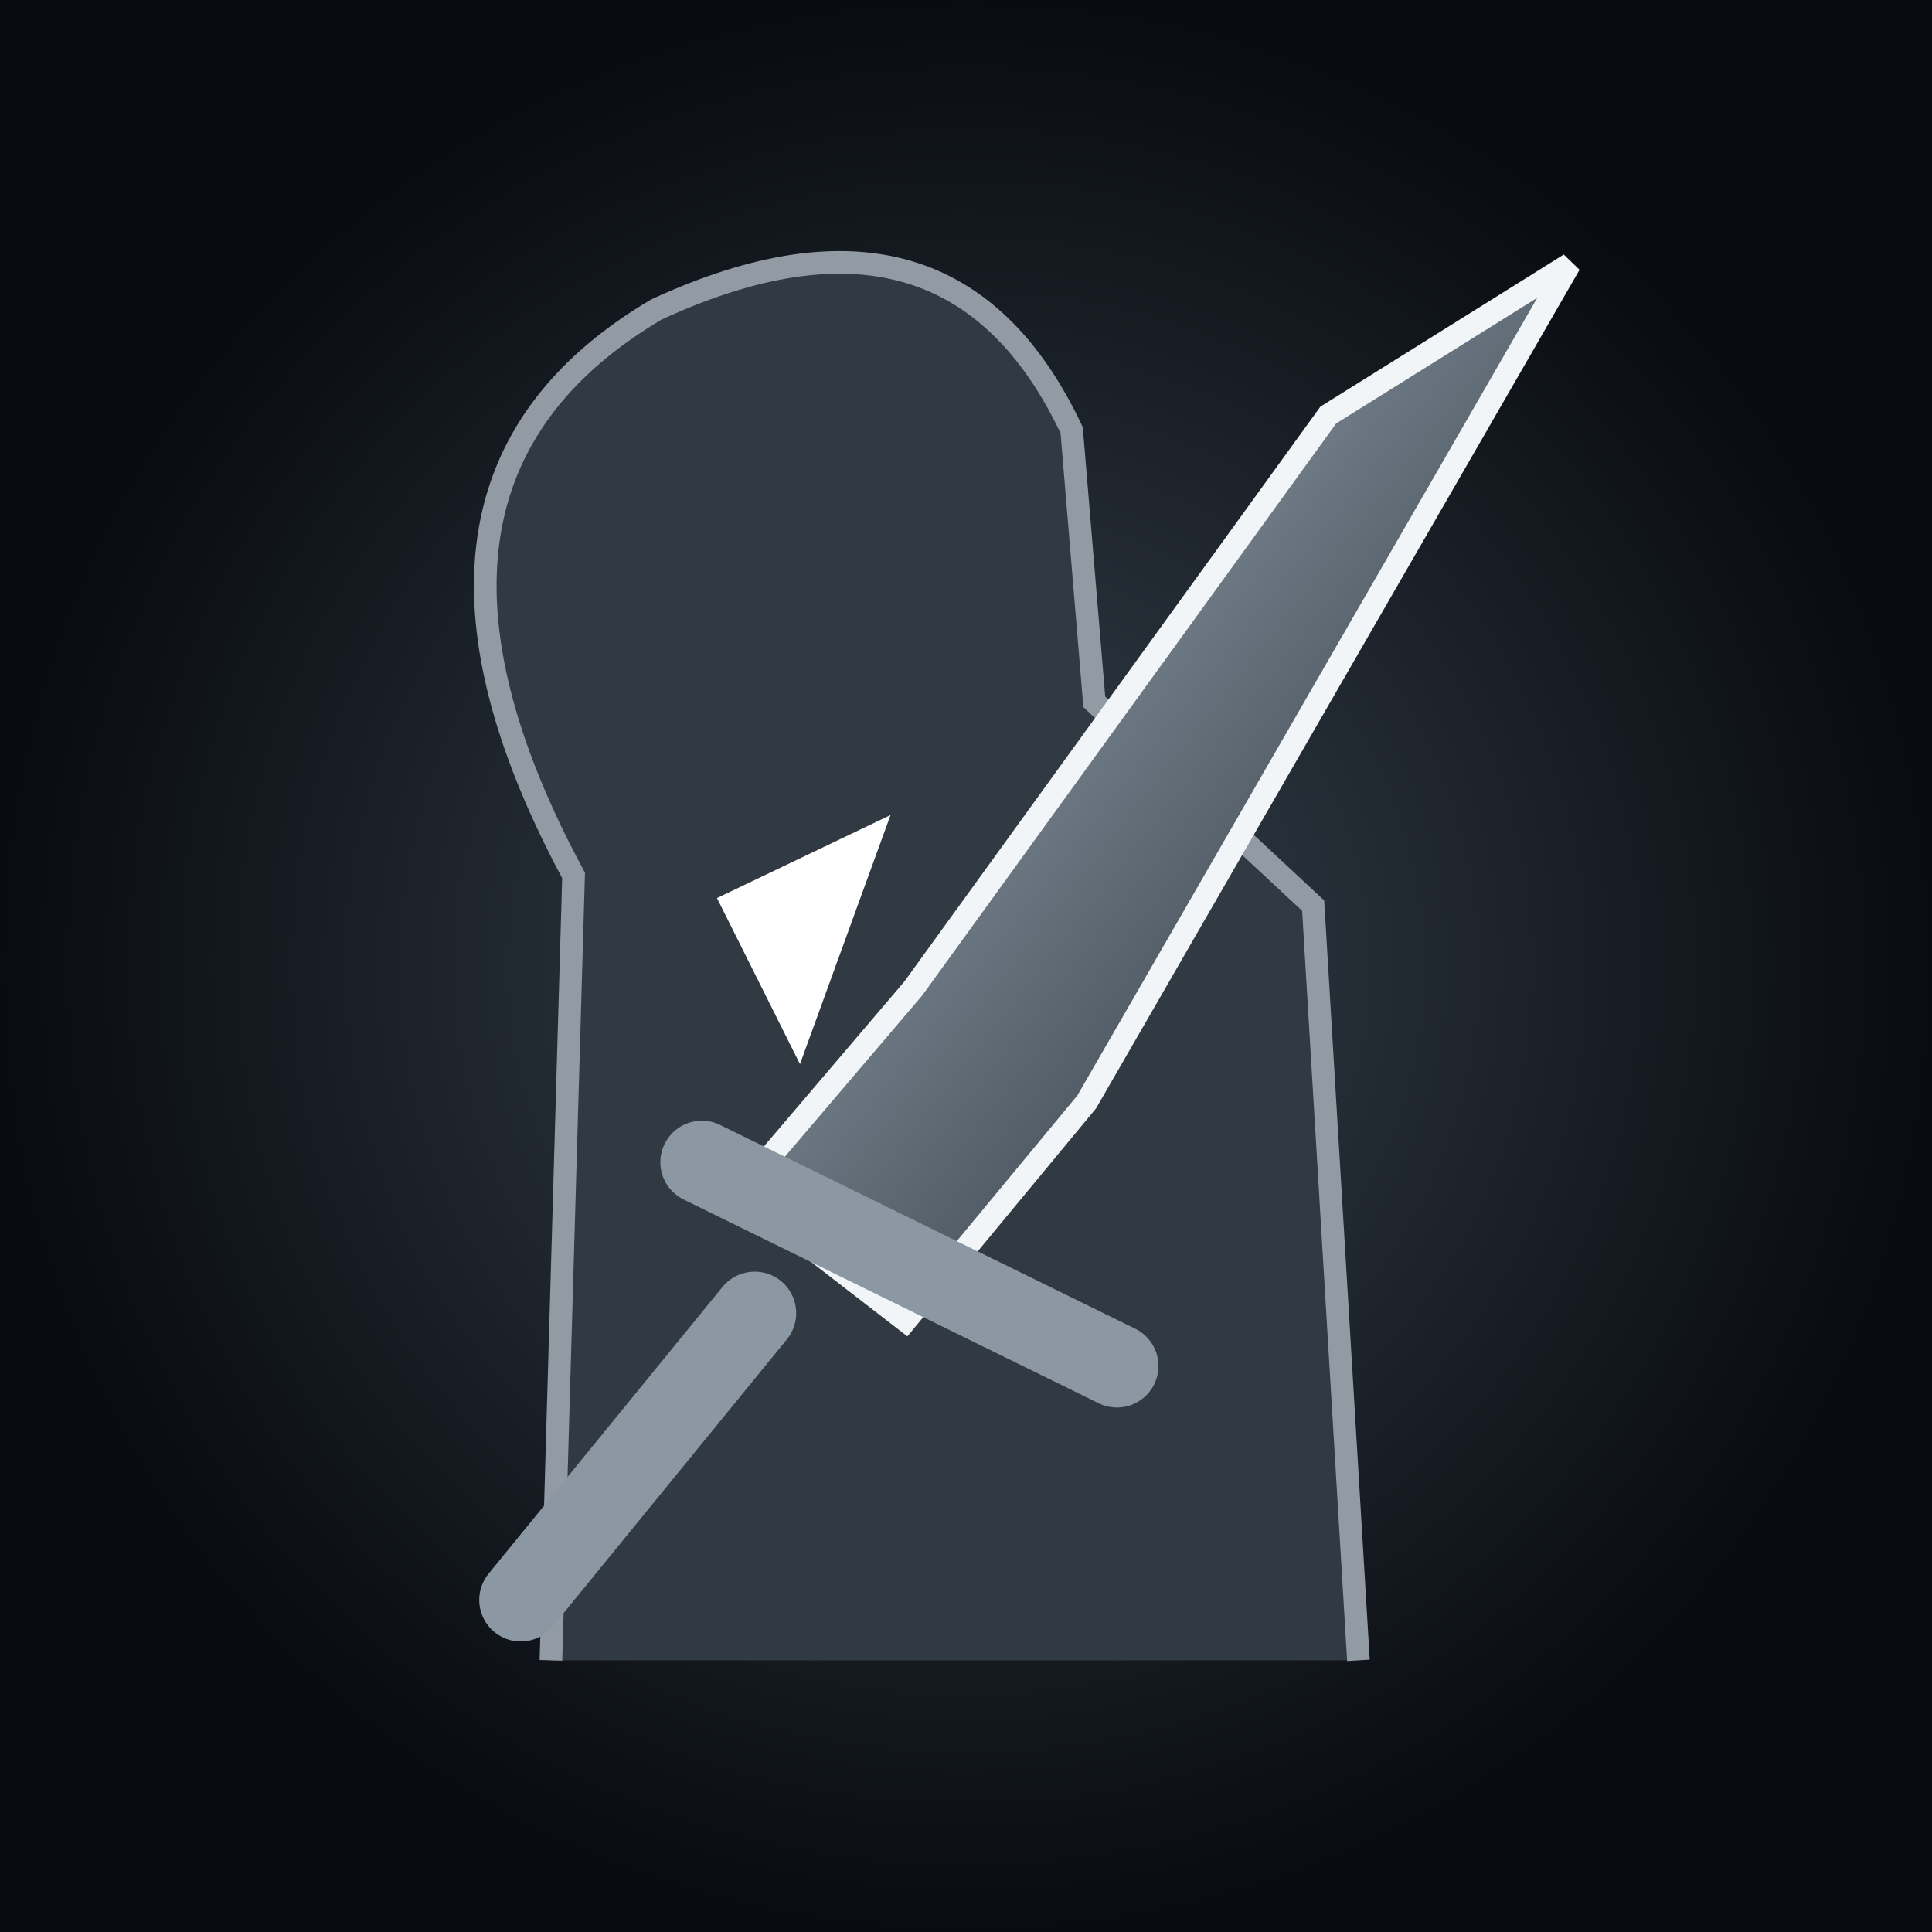
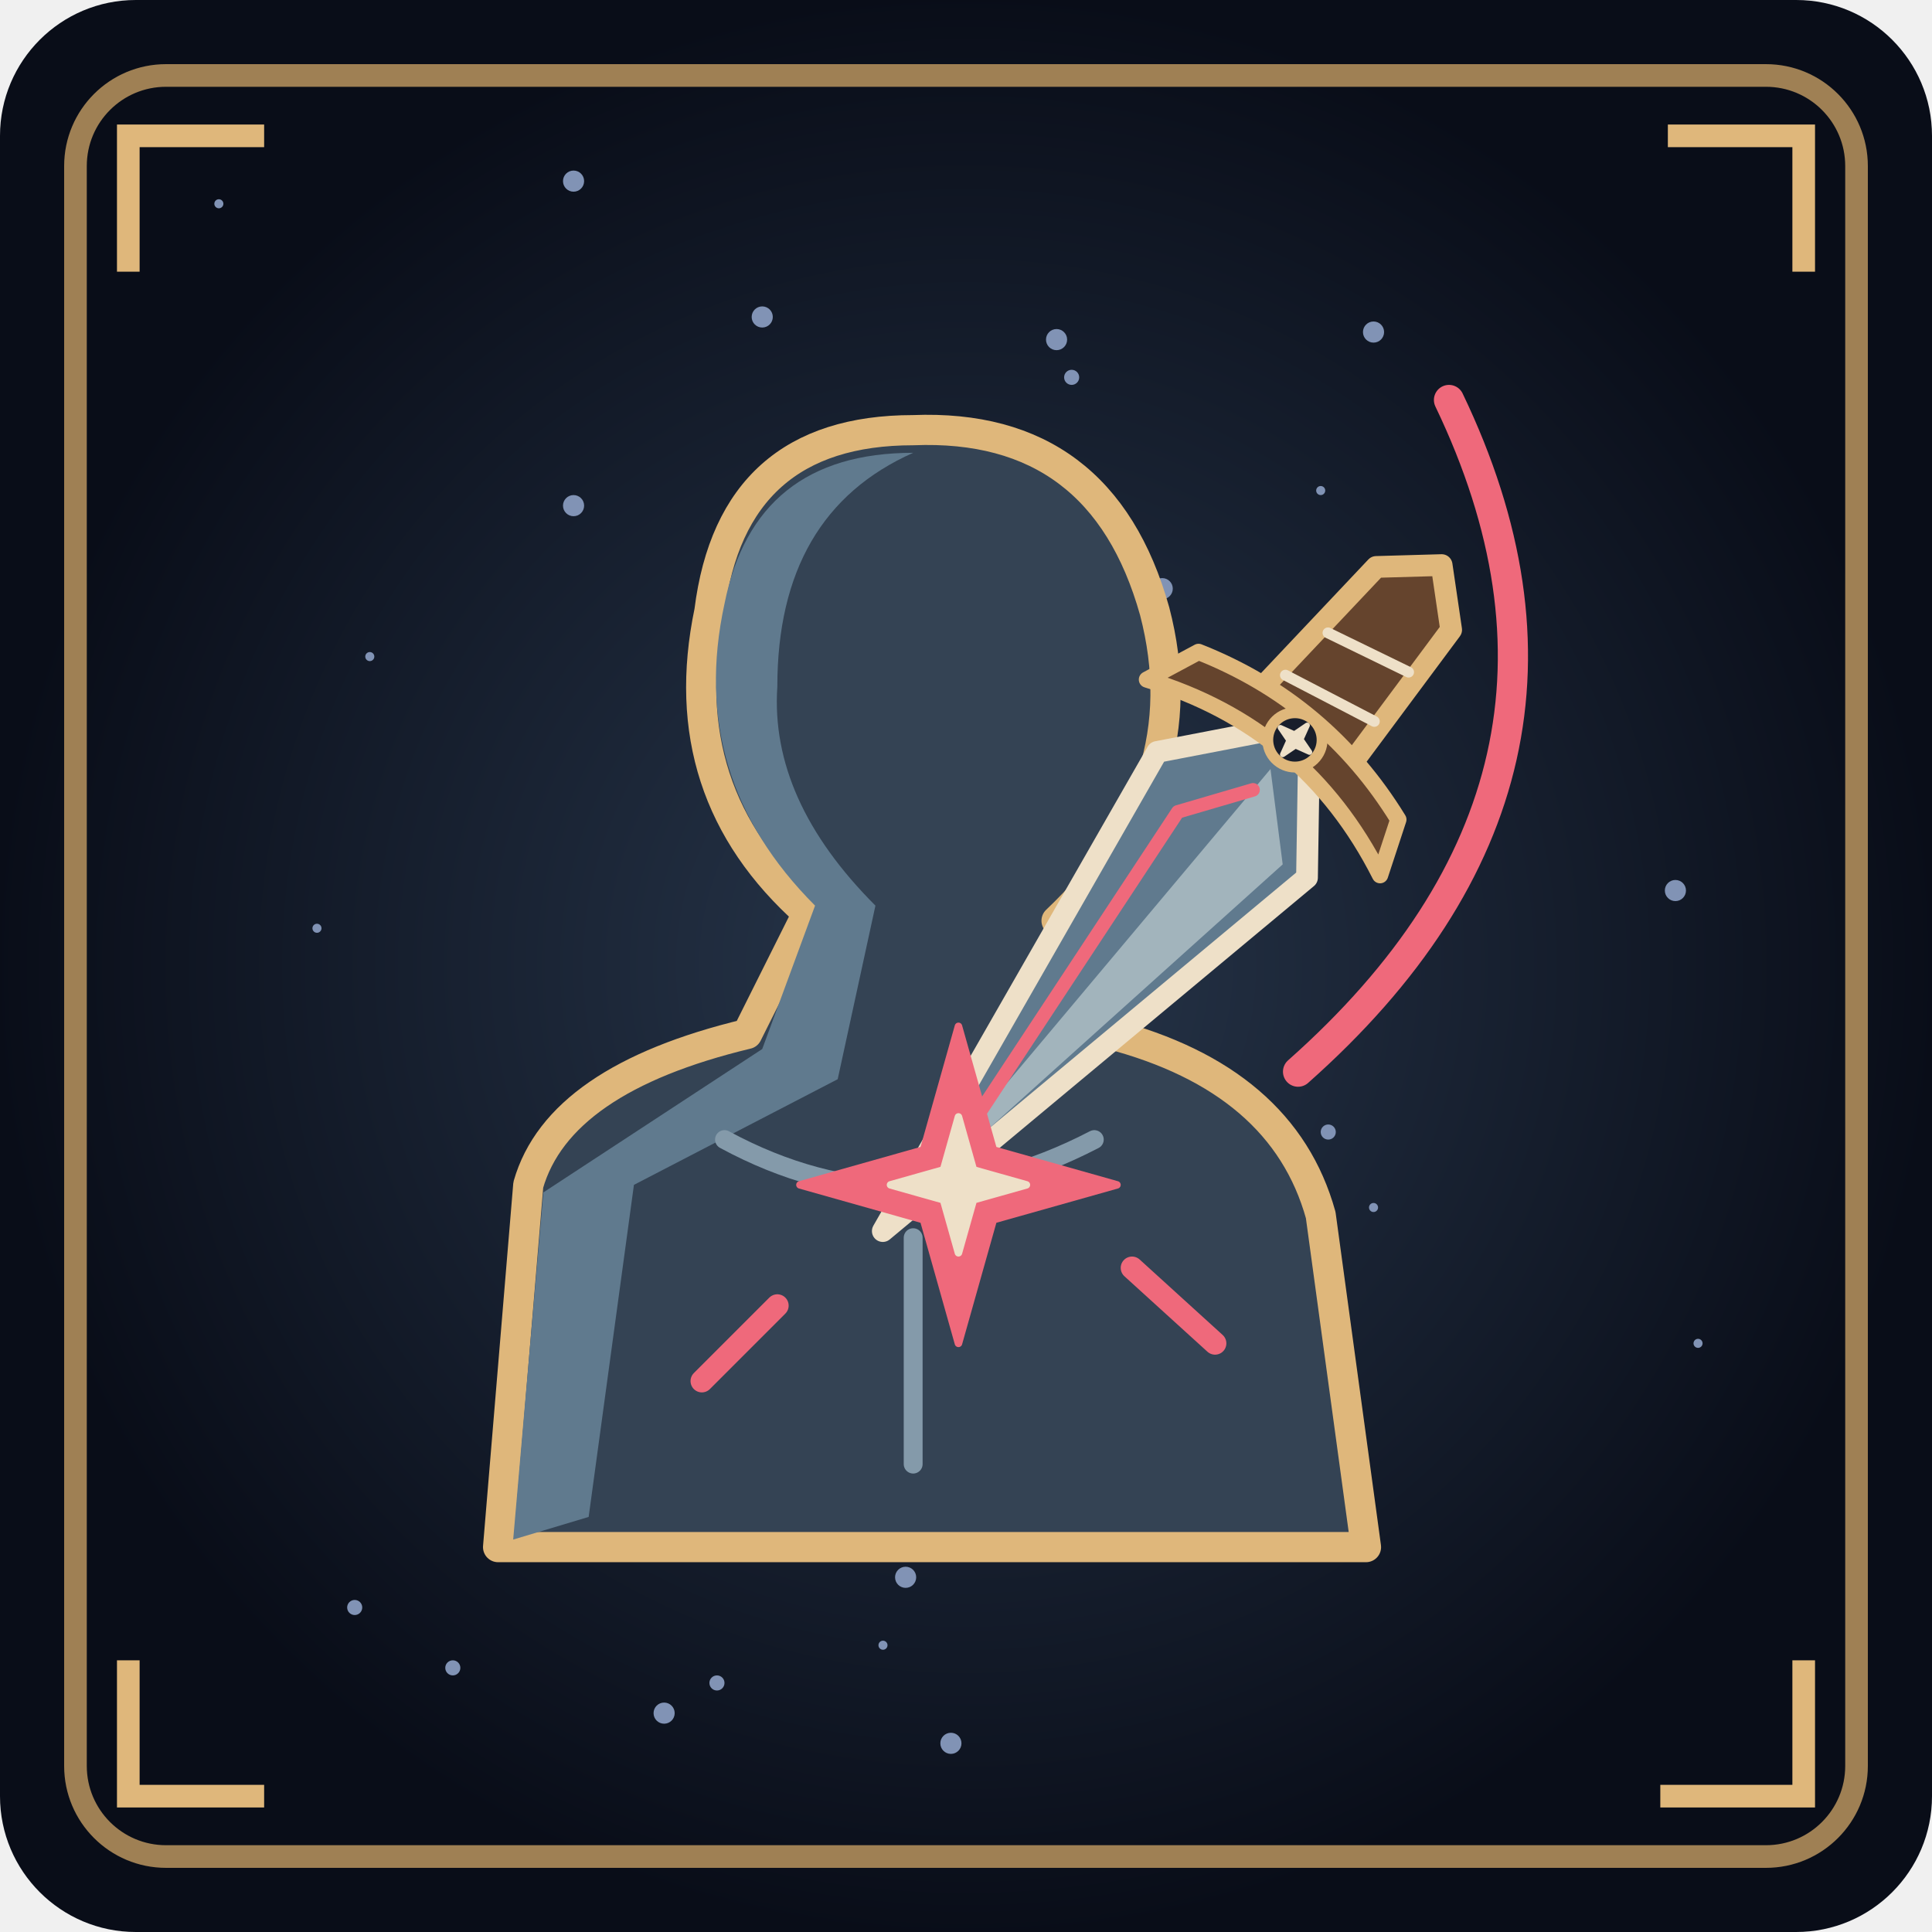
<svg xmlns="http://www.w3.org/2000/svg" width="256" height="256" viewBox="0 0 256 256">
  <defs>
-     <radialGradient id="bg">
-       <stop stop-color="#36414c" />
-       <stop offset="1" stop-color="#080b10" />
+     <radialGradient id="sky">
+       <stop stop-color="#28374c" />
+       <stop offset="1" stop-color="#090d18" />
    </radialGradient>
-     <linearGradient id="metal" x2="1" y2="1">
-       <stop stop-color="#eef3f7" />
-       <stop offset=".45" stop-color="#697580" />
-       <stop offset="1" stop-color="#161d24" />
-     </linearGradient>
  </defs>
-   <rect width="256" height="256" fill="url(#bg)" />
-   <path d="M73 220L76 116Q48 64 87 41Q126 23 142 57L145 93L174 120L180 220" fill="#313943" stroke="#929ba4" stroke-width="3" />
-   <path d="M120 175 L144 146 L208 35 L176 55 L121 131 L98 158Z" fill="url(#metal)" stroke="#f2f5f7" stroke-width="3" />
-   <path d="M93 154L148 181M100 174L69 212" stroke="#8b98a4" stroke-width="11" stroke-linecap="round" />
-   <path d="M95 119L118 108L106 141" fill="#fff" />
+   <rect width="256" height="256" rx="18" fill="url(#sky)" />
+   <rect x="10" y="10" width="236" height="236" rx="12" fill="none" stroke="#9f8054" stroke-width="3" />
+   <circle cx="154" cy="78" r="1.4" fill="#8193b5" stroke="none" stroke-width="0" />
+   <circle cx="101" cy="42" r="1.4" fill="#8193b5" stroke="none" stroke-width="0" />
+   <circle cx="117" cy="218" r="0.6" fill="#8193b5" stroke="none" stroke-width="0" />
+   <circle cx="141" cy="195" r="1.4" fill="#8193b5" stroke="none" stroke-width="0" />
+   <circle cx="175" cy="65" r="0.6" fill="#8193b5" stroke="none" stroke-width="0" />
+   <circle cx="101" cy="139" r="1.4" fill="#8193b5" stroke="none" stroke-width="0" />
+   <circle cx="85" cy="166" r="1" fill="#8193b5" stroke="none" stroke-width="0" />
+   <circle cx="120" cy="209" r="1.4" fill="#8193b5" stroke="none" stroke-width="0" />
+   <circle cx="60" cy="221" r="1" fill="#8193b5" stroke="none" stroke-width="0" />
+   <circle cx="95" cy="223" r="1" fill="#8193b5" stroke="none" stroke-width="0" />
+   <circle cx="42" cy="123" r="0.6" fill="#8193b5" stroke="none" stroke-width="0" />
+   <circle cx="157" cy="187" r="1" fill="#8193b5" stroke="none" stroke-width="0" />
+   <circle cx="182" cy="44" r="1.4" fill="#8193b5" stroke="none" stroke-width="0" />
+   <circle cx="176" cy="150" r="1" fill="#8193b5" stroke="none" stroke-width="0" />
+   <circle cx="118" cy="183" r="0.6" fill="#8193b5" stroke="none" stroke-width="0" />
+   <circle cx="162" cy="104" r="1" fill="#8193b5" stroke="none" stroke-width="0" />
+   <circle cx="135" cy="61" r="1.4" fill="#8193b5" stroke="none" stroke-width="0" />
+   <circle cx="118" cy="121" r="0.6" fill="#8193b5" stroke="none" stroke-width="0" />
+   <circle cx="140" cy="45" r="1.4" fill="#8193b5" stroke="none" stroke-width="0" />
+   <circle cx="29" cy="27" r="0.6" fill="#8193b5" stroke="none" stroke-width="0" />
+   <circle cx="145" cy="130" r="1" fill="#8193b5" stroke="none" stroke-width="0" />
+   <circle cx="117" cy="148" r="1.4" fill="#8193b5" stroke="none" stroke-width="0" />
+   <circle cx="76" cy="24" r="1.4" fill="#8193b5" stroke="none" stroke-width="0" />
+   <circle cx="81" cy="182" r="1" fill="#8193b5" stroke="none" stroke-width="0" />
+   <circle cx="142" cy="50" r="1" fill="#8193b5" stroke="none" stroke-width="0" />
+   <circle cx="109" cy="178" r="1.4" fill="#8193b5" stroke="none" stroke-width="0" />
+   <circle cx="49" cy="87" r="0.6" fill="#8193b5" stroke="none" stroke-width="0" />
+   <circle cx="137" cy="185" r="0.6" fill="#8193b5" stroke="none" stroke-width="0" />
+   <circle cx="222" cy="118" r="1.4" fill="#8193b5" stroke="none" stroke-width="0" />
+   <circle cx="47" cy="213" r="1" fill="#8193b5" stroke="none" stroke-width="0" />
+   <circle cx="88" cy="227" r="1.4" fill="#8193b5" stroke="none" stroke-width="0" />
+   <circle cx="182" cy="160" r="0.6" fill="#8193b5" stroke="none" stroke-width="0" />
+   <circle cx="126" cy="231" r="1.4" fill="#8193b5" stroke="none" stroke-width="0" />
+   <circle cx="225" cy="178" r="0.6" fill="#8193b5" stroke="none" stroke-width="0" />
+   <circle cx="76" cy="67" r="1.4" fill="#8193b5" stroke="none" stroke-width="0" />
+   <path d="M66 205 L70 157 Q74 143 99 137 L107 121 Q89 105 94 81 Q97 57 121 57 Q146 56 153 81 Q159 104 140 122 L147 137 Q170 143 175 161 L181 205 Z" fill="#344354" stroke="#dfb77b" stroke-width="4" stroke-linecap="round" stroke-linejoin="round" />
+   <path d="M121 60 Q103 68 103 91 Q102 106 116 120 L111 143 L84 157 L78 201 L68 204 L72 158 L101 139 L108 120 Q91 103 96 80 Q100 60 121 60 Z" fill="#607a8e" stroke="none" stroke-width="0" stroke-linecap="round" stroke-linejoin="round" />
+   <path d="M96 151 Q120 164 145 151 M121 164 L121 194" fill="none" stroke="#849aaa" stroke-width="2.5" stroke-linecap="round" stroke-linejoin="round" />
+   <path d="M192 53 Q216 103 172 142" fill="none" stroke="#ef697b" stroke-width="4" stroke-linecap="round" stroke-linejoin="round" />
+   <g transform="translate(154 119) rotate(-140) scale(0.72) translate(-128 -128)" opacity="1">
+     <path d="M117 166 L139 166 L137 200 L128 208 L119 200 Z" fill="#65442d" stroke="#dfb77b" stroke-width="4" stroke-linecap="round" stroke-linejoin="round" />
+     <path d="M119 178 L137 174 M120 189 L136 185" fill="none" stroke="#eee0c8" stroke-width="2" stroke-linecap="round" stroke-linejoin="round" />
+     <path d="M110 148 L128 48 L146 148 L133 164 L123 164 Z" fill="#607a8e" stroke="#eee0c8" stroke-width="4" stroke-linecap="round" stroke-linejoin="round" />
+     <path d="M128 55 L128 159 L115 147 Z" fill="#a2b4bc" stroke="none" stroke-width="0" stroke-linecap="round" stroke-linejoin="round" />
+     <path d="M128 73 L136 142 L128 154" fill="none" stroke="#ef697b" stroke-width="2.5" stroke-linecap="round" stroke-linejoin="round" />
+     <path d="M100 157 Q128 169 156 157 L152 167 Q128 175 104 167 Z" fill="#65442d" stroke="#dfb77b" stroke-width="3" stroke-linecap="round" stroke-linejoin="round" />
+     <circle cx="128" cy="166" r="5" fill="#191e2b" stroke="#dfb77b" stroke-width="2" />
+     <path d="M128 162.5 L128.77 165.23 L131.5 166 L128.77 166.77 L128 169.5 L127.23 166.77 L124.5 166 L127.23 165.23 Z" fill="#eee0c8" stroke="#eee0c8" stroke-width="1" stroke-linecap="round" stroke-linejoin="round" />
+   </g>
+   <path d="M127 136 L131.62 152.38 L148 157 L131.62 161.62 L127 178 L122.38 161.62 L106 157 L122.38 152.38 Z" fill="#ef697b" stroke="#ef697b" stroke-width="1" stroke-linecap="round" stroke-linejoin="round" />
+   <path d="M127 148 L128.98 155.02 L136 157 L128.98 158.98 L127 166 L125.02 158.98 L118 157 L125.02 155.02 Z" fill="#eee0c8" stroke="#eee0c8" stroke-width="1" stroke-linecap="round" stroke-linejoin="round" />
+   <path d="M103 173 L93 183 M150 168 L161 178" fill="none" stroke="#ef697b" stroke-width="3" stroke-linecap="round" stroke-linejoin="round" />
+   <path d="M17 36V18H35 M221 18H239V36 M17 220V238H35 M220 238H239V220" fill="none" stroke="#dfb77b" stroke-width="3" />
</svg>
